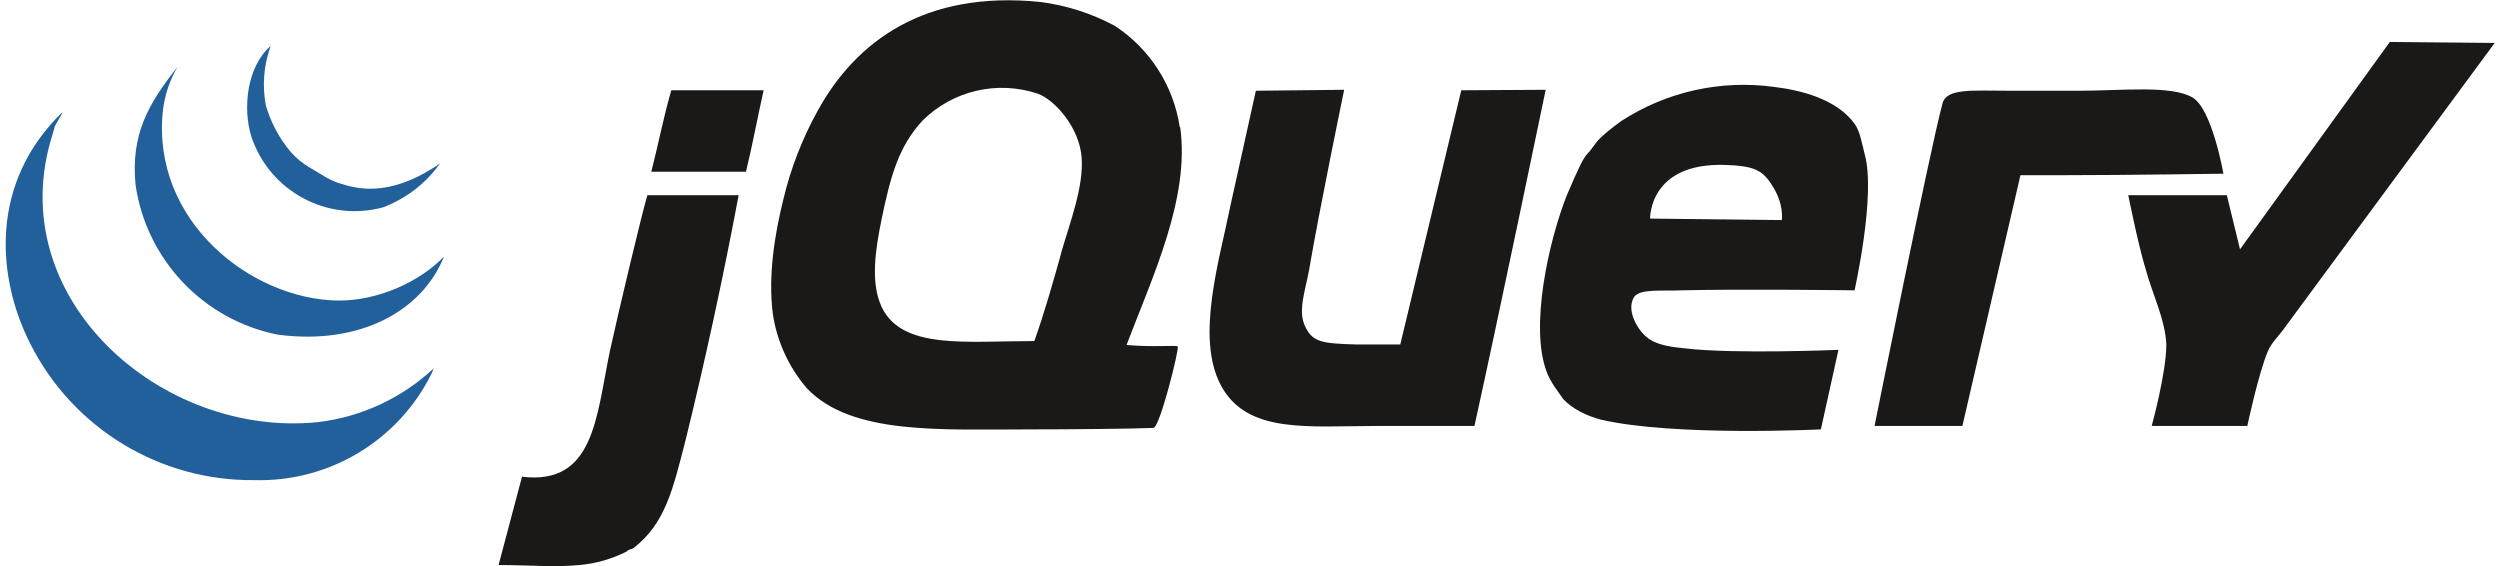
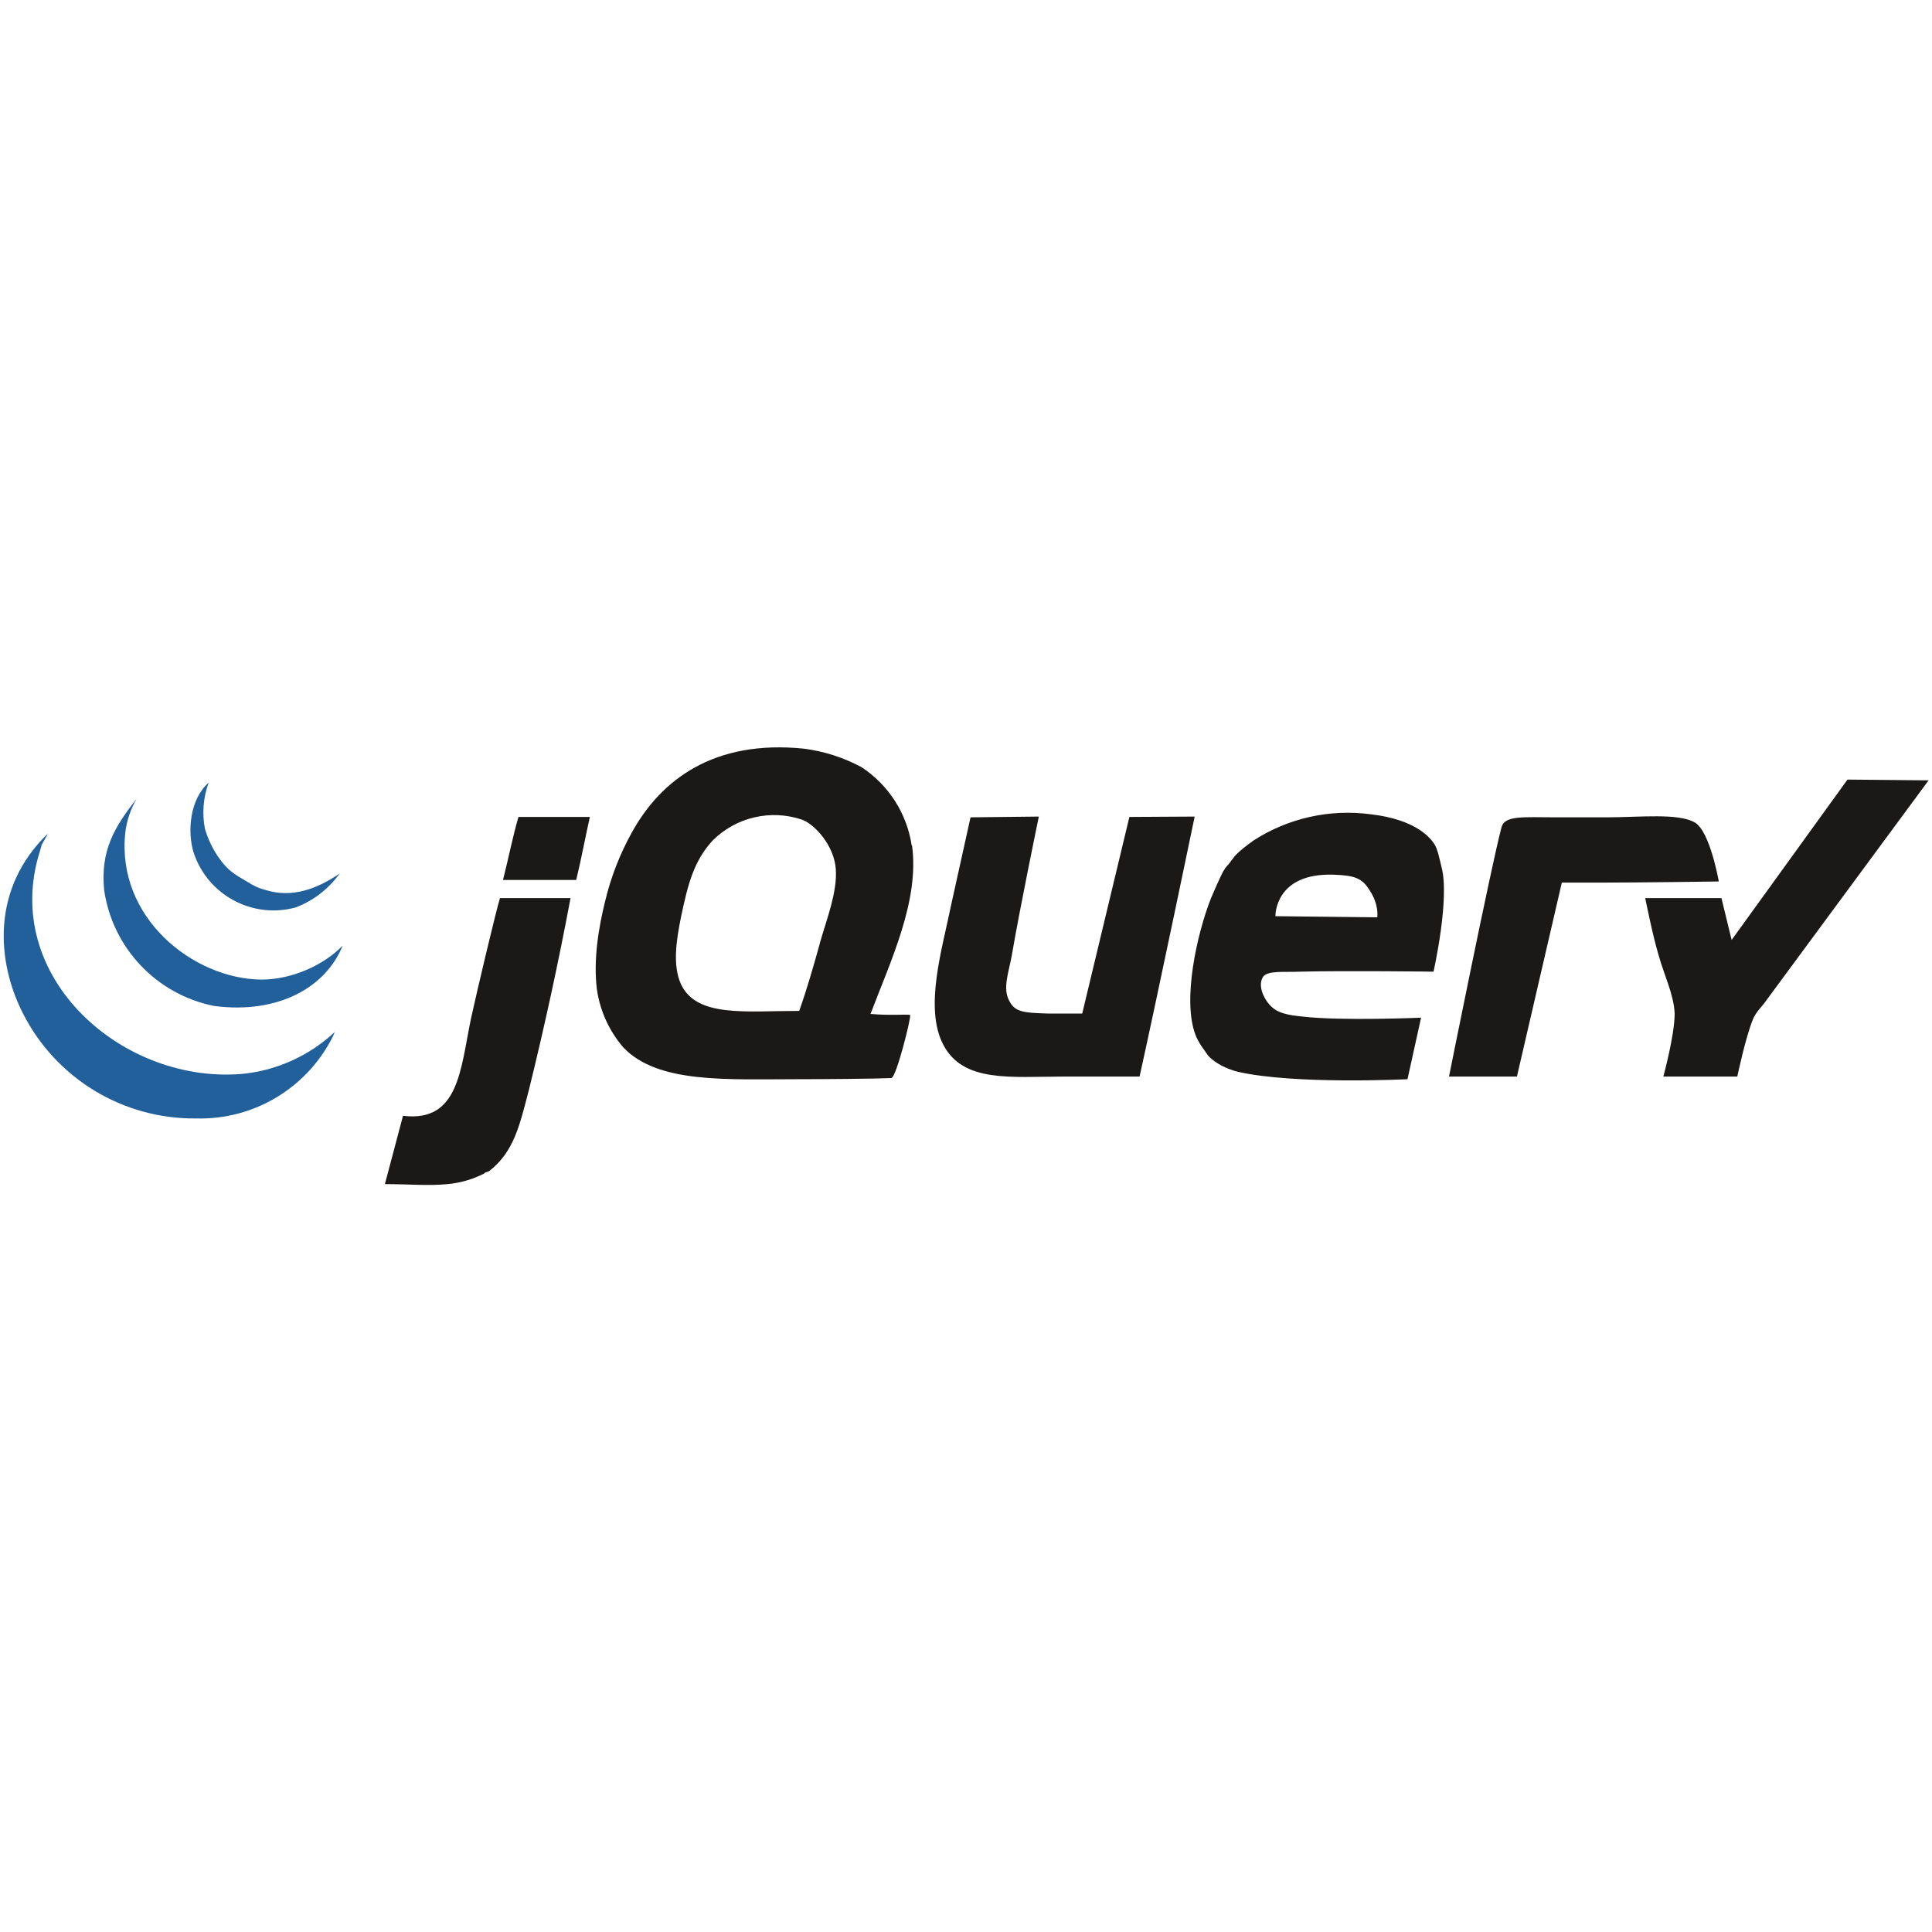
- <svg xmlns="http://www.w3.org/2000/svg" width="2500" height="566" viewBox="0 0 512 116">
+ <svg xmlns="http://www.w3.org/2000/svg" width="150" height="150" viewBox="0 0 512 116">
  <g fill="none" fill-rule="evenodd">
    <path d="M489.7 8.6l21.4.2-43 58.3c-1 1.5-2.7 3-3.5 4.9-2 4.8-4.2 15.3-4.2 15.3h-19.6s3-10.9 3-16.7c-.2-5-2.8-10.2-4.2-15.3C438 50.1 436 40 436 40h20.2l2.7 11.1 30.7-42.5" fill="#1A1918" />
    <path d="M449.2 20c4 2.4 6.3 15.6 6.3 15.6s-20.6.3-31.9.3h-9.7L402 87.3h-18s11.2-55.9 13.9-66c.8-3.3 5.9-2.7 14.4-2.7h13.5c8.8 0 19-1.2 23.4 1.4M365 45s.5-3.2-2-7c-2-3.3-4-4-9.6-4.2-15.7-.5-15.4 11-15.4 11l27 .3zm17-13.3c2.3 8.3-2.1 27.8-2.1 27.8s-22.9-.3-35.4 0c-4 .2-8.6-.4-9.8 1.4-1.6 2.6.6 6.5 2.5 8.1 2.2 2 6.4 2.2 8 2.4 10.1 1.2 31.4.3 31.4.3L373 88s-30 1.5-45.1-2c-3-.8-5.8-2.2-7.7-4.2l-1.4-2c-.4-.5-1.5-2.2-2-3.6-3.5-9.2.4-26.7 4.1-36.1l1.6-3.7c.7-1.4 1.3-3 2-4 .3-.6.8-1 1.2-1.5l1.5-2c1.4-1.5 3-2.7 4.9-4.1a46 46 0 0 1 31.2-7c5.2.6 13 2.4 16.7 7.7 1 1.4 1.5 4.2 2 6.2zm-82.9-13.2l17.5-.1S307 64.7 302 87.3h-20c-14.1 0-26.7 1.7-32-8.4-5.2-9.8-.2-25.8 2-36.8l5.2-23.5 18.1-.2s-5.1 24.6-7.2 37c-.8 4.3-2.4 8.5-.7 11.7 1.5 3.1 3.7 3.3 10.4 3.5h9l12.5-52.1m-82 33.3c1.9-6.5 4.6-13.5 4.2-19.4-.4-6.3-5.6-12-9-13.2a23.1 23.1 0 0 0-23.6 5.5c-5 5.4-6.6 11.6-8.4 20.2-1.3 6.4-2.3 13 0 18 4.2 8.8 17.2 7 31.3 7 2-5.6 3.8-11.9 5.5-18zm24.4-25.7c2 14.6-5.7 30.6-11 44.6 5.4.5 10.1 0 10.5.3.3.6-3.7 16.7-5 16.7-4.3.2-18.5.3-24.4.3-19.3 0-37.4 1.2-46.6-8.4a30.3 30.3 0 0 1-7-15.3c-1-7.8.4-16.4 2.2-23.6a71.5 71.5 0 0 1 7-18C175.2 8.5 189.3-2 213 .4a44 44 0 0 1 15.3 4.9A30.2 30.2 0 0 1 241.6 26zm-85.4-7.5c-1.2 5.3-2.3 11.3-3.6 16.6h-19.4c1.5-5.9 2.6-11.6 4.1-16.7h18.9M132.5 40h18.7a930.3 930.3 0 0 1-11 50.7c-2.5 9.6-4 16.5-10.5 21.6-.6.4-1 .2-1.4.7a26.5 26.5 0 0 1-9.7 2.8c-5 .5-10.6 0-16.6 0l4.8-18.1c14.8 1.8 15.2-12.2 18-25.7 1.7-7.8 6.7-28.8 7.7-32" fill="#1A1918" />
    <g fill="#21609B">
      <path d="M88.7 75.5l-.4 1A39.3 39.3 0 0 1 52 98.4 50.8 50.8 0 0 1 6.1 70.6C-1 56.7-2.3 37.4 12.6 23c.2 0-1.8 3.1-1.6 3.1l-.4 1.4C-.1 61 32.9 89.9 65.1 86.5a42 42 0 0 0 23.6-11" />
      <path d="M69.3 61.6c8 0 16.5-3.8 21.5-9-4.4 11-17 18.2-34 16a36.7 36.7 0 0 1-29.2-30.7c-1-10.4 2.6-16.6 8.6-24.2a23 23 0 0 0-3 9c-2.4 22.5 18 38.7 36 38.9" />
      <path d="M90 33.5a25.3 25.3 0 0 1-11.7 9 22.3 22.3 0 0 1-27-14.6c-1.7-5.6-1-14.1 4-18.5a23 23 0 0 0-1 12.2 27 27 0 0 0 3.4 7.3c2.6 3.8 4.3 4.7 7.7 6.7 1.5 1 3.1 1.7 3.8 1.9 3.2 1 10 3.4 20.8-4" />
    </g>
  </g>
</svg>
